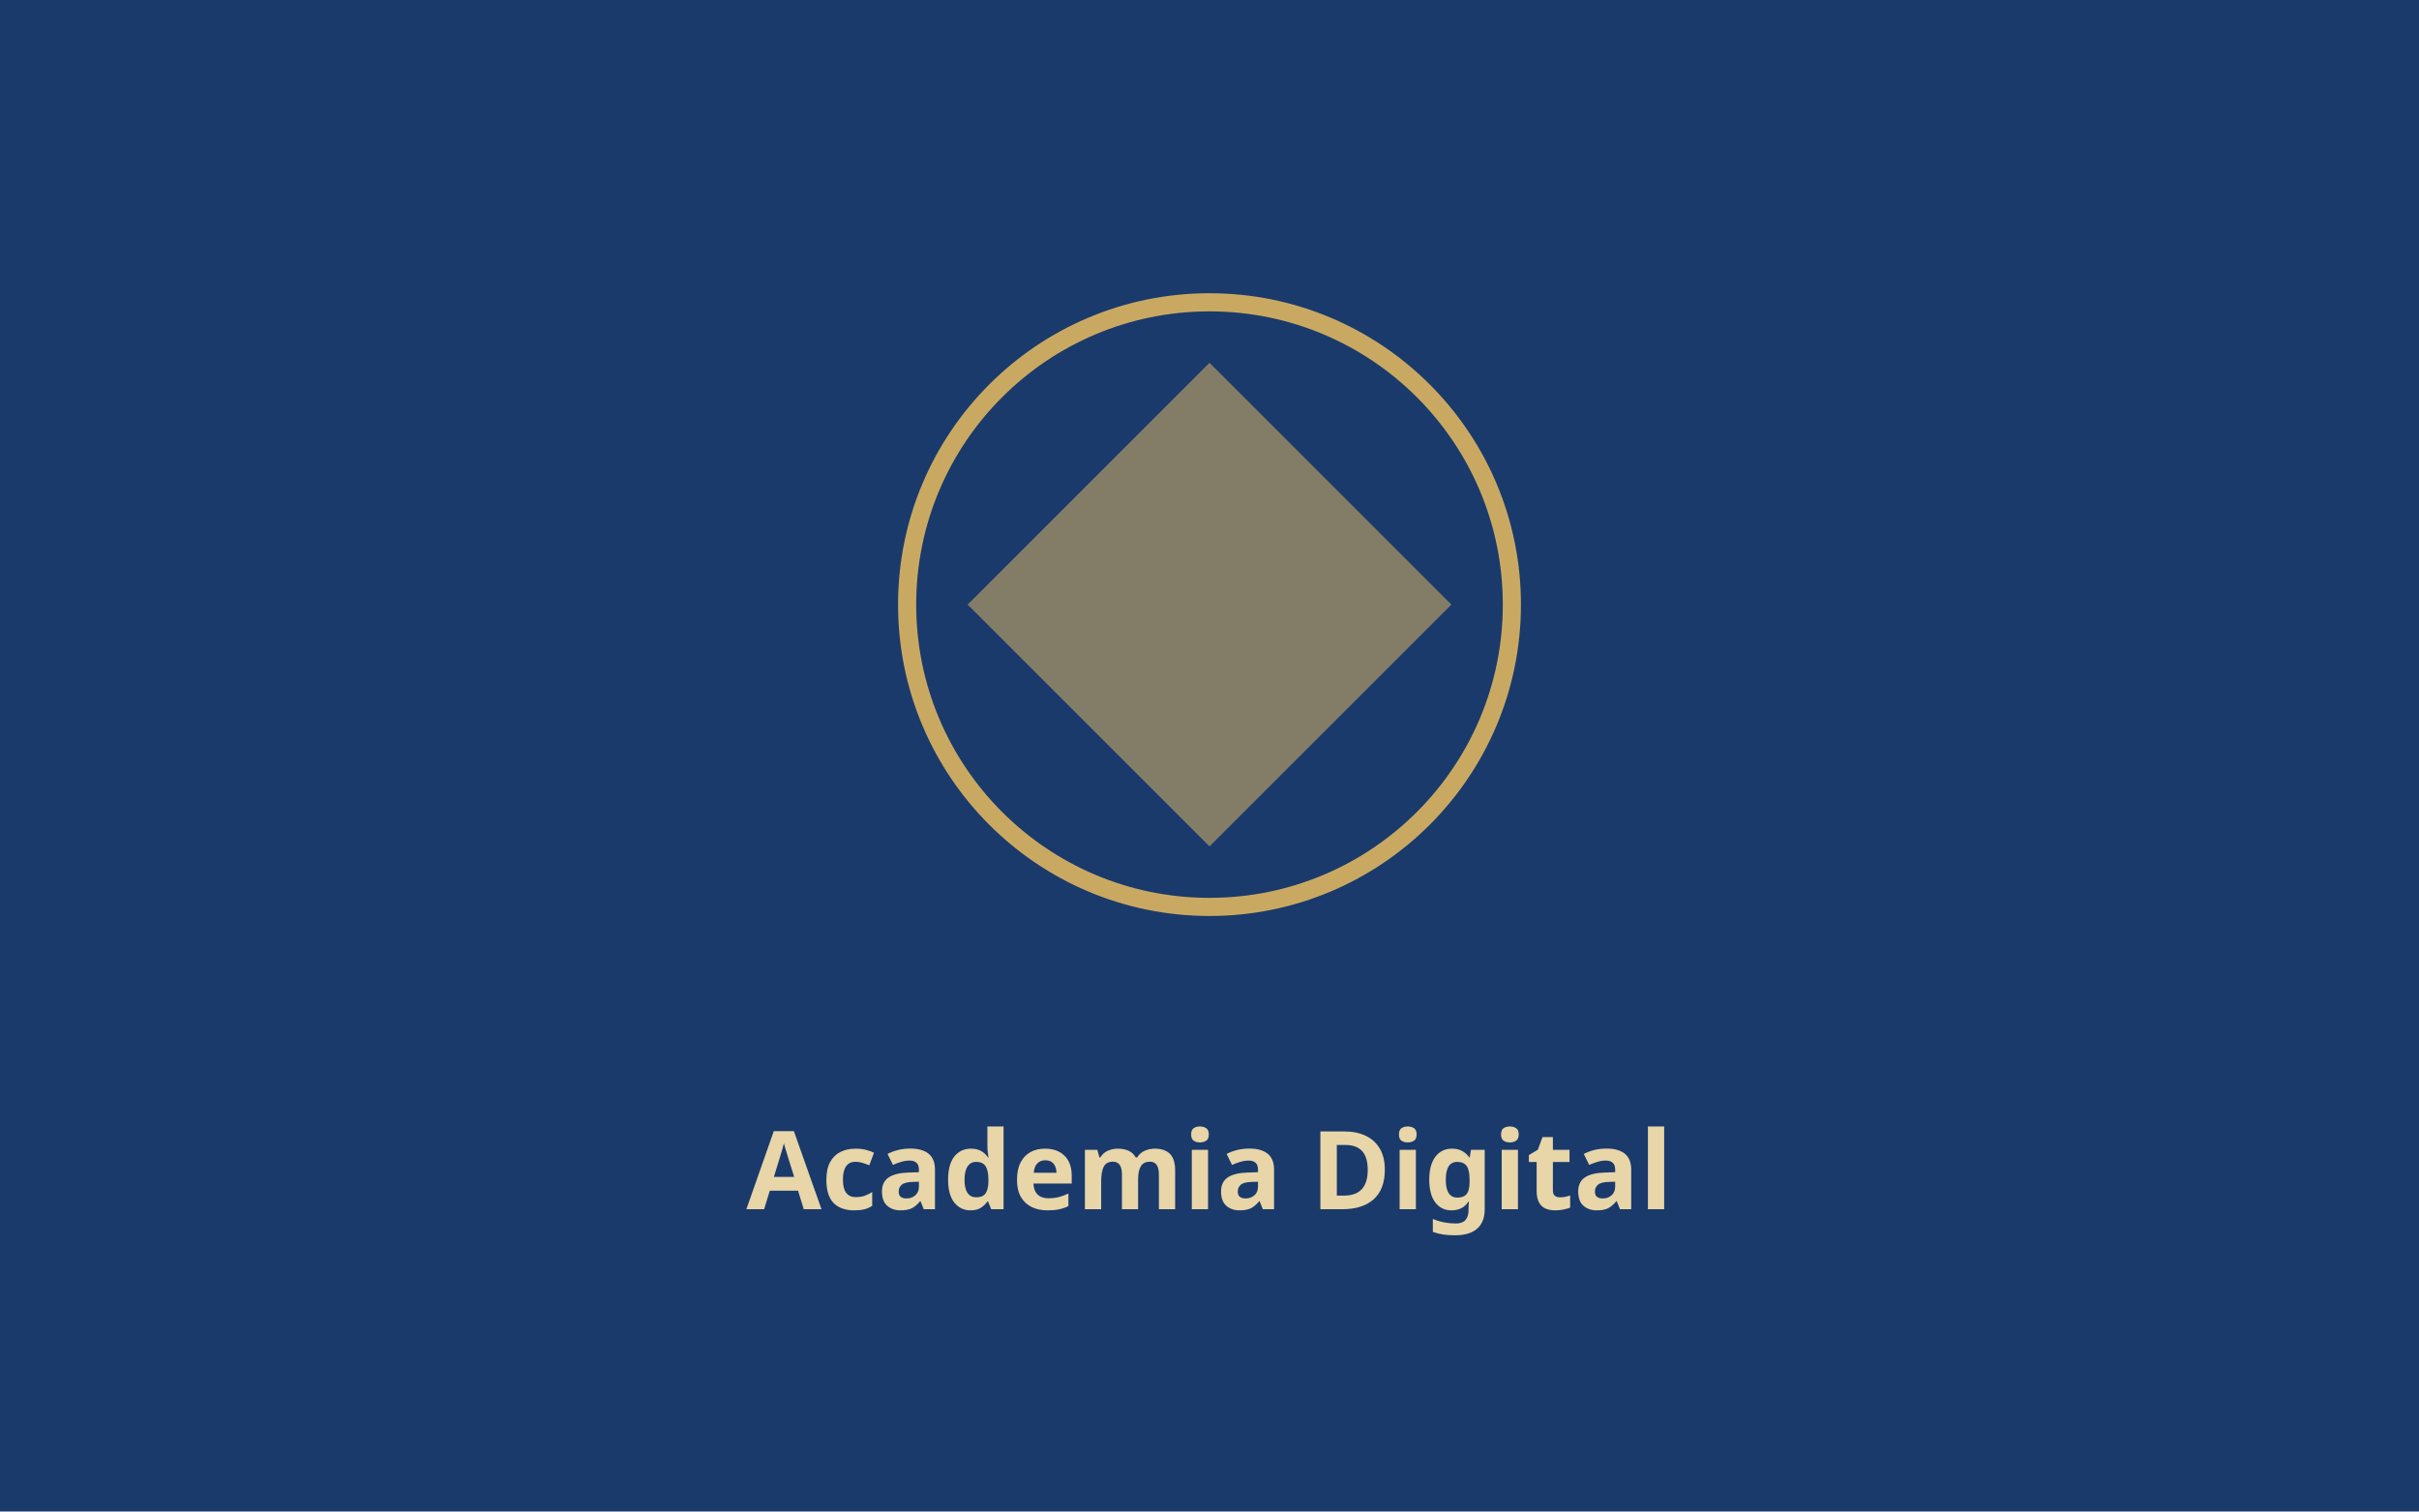
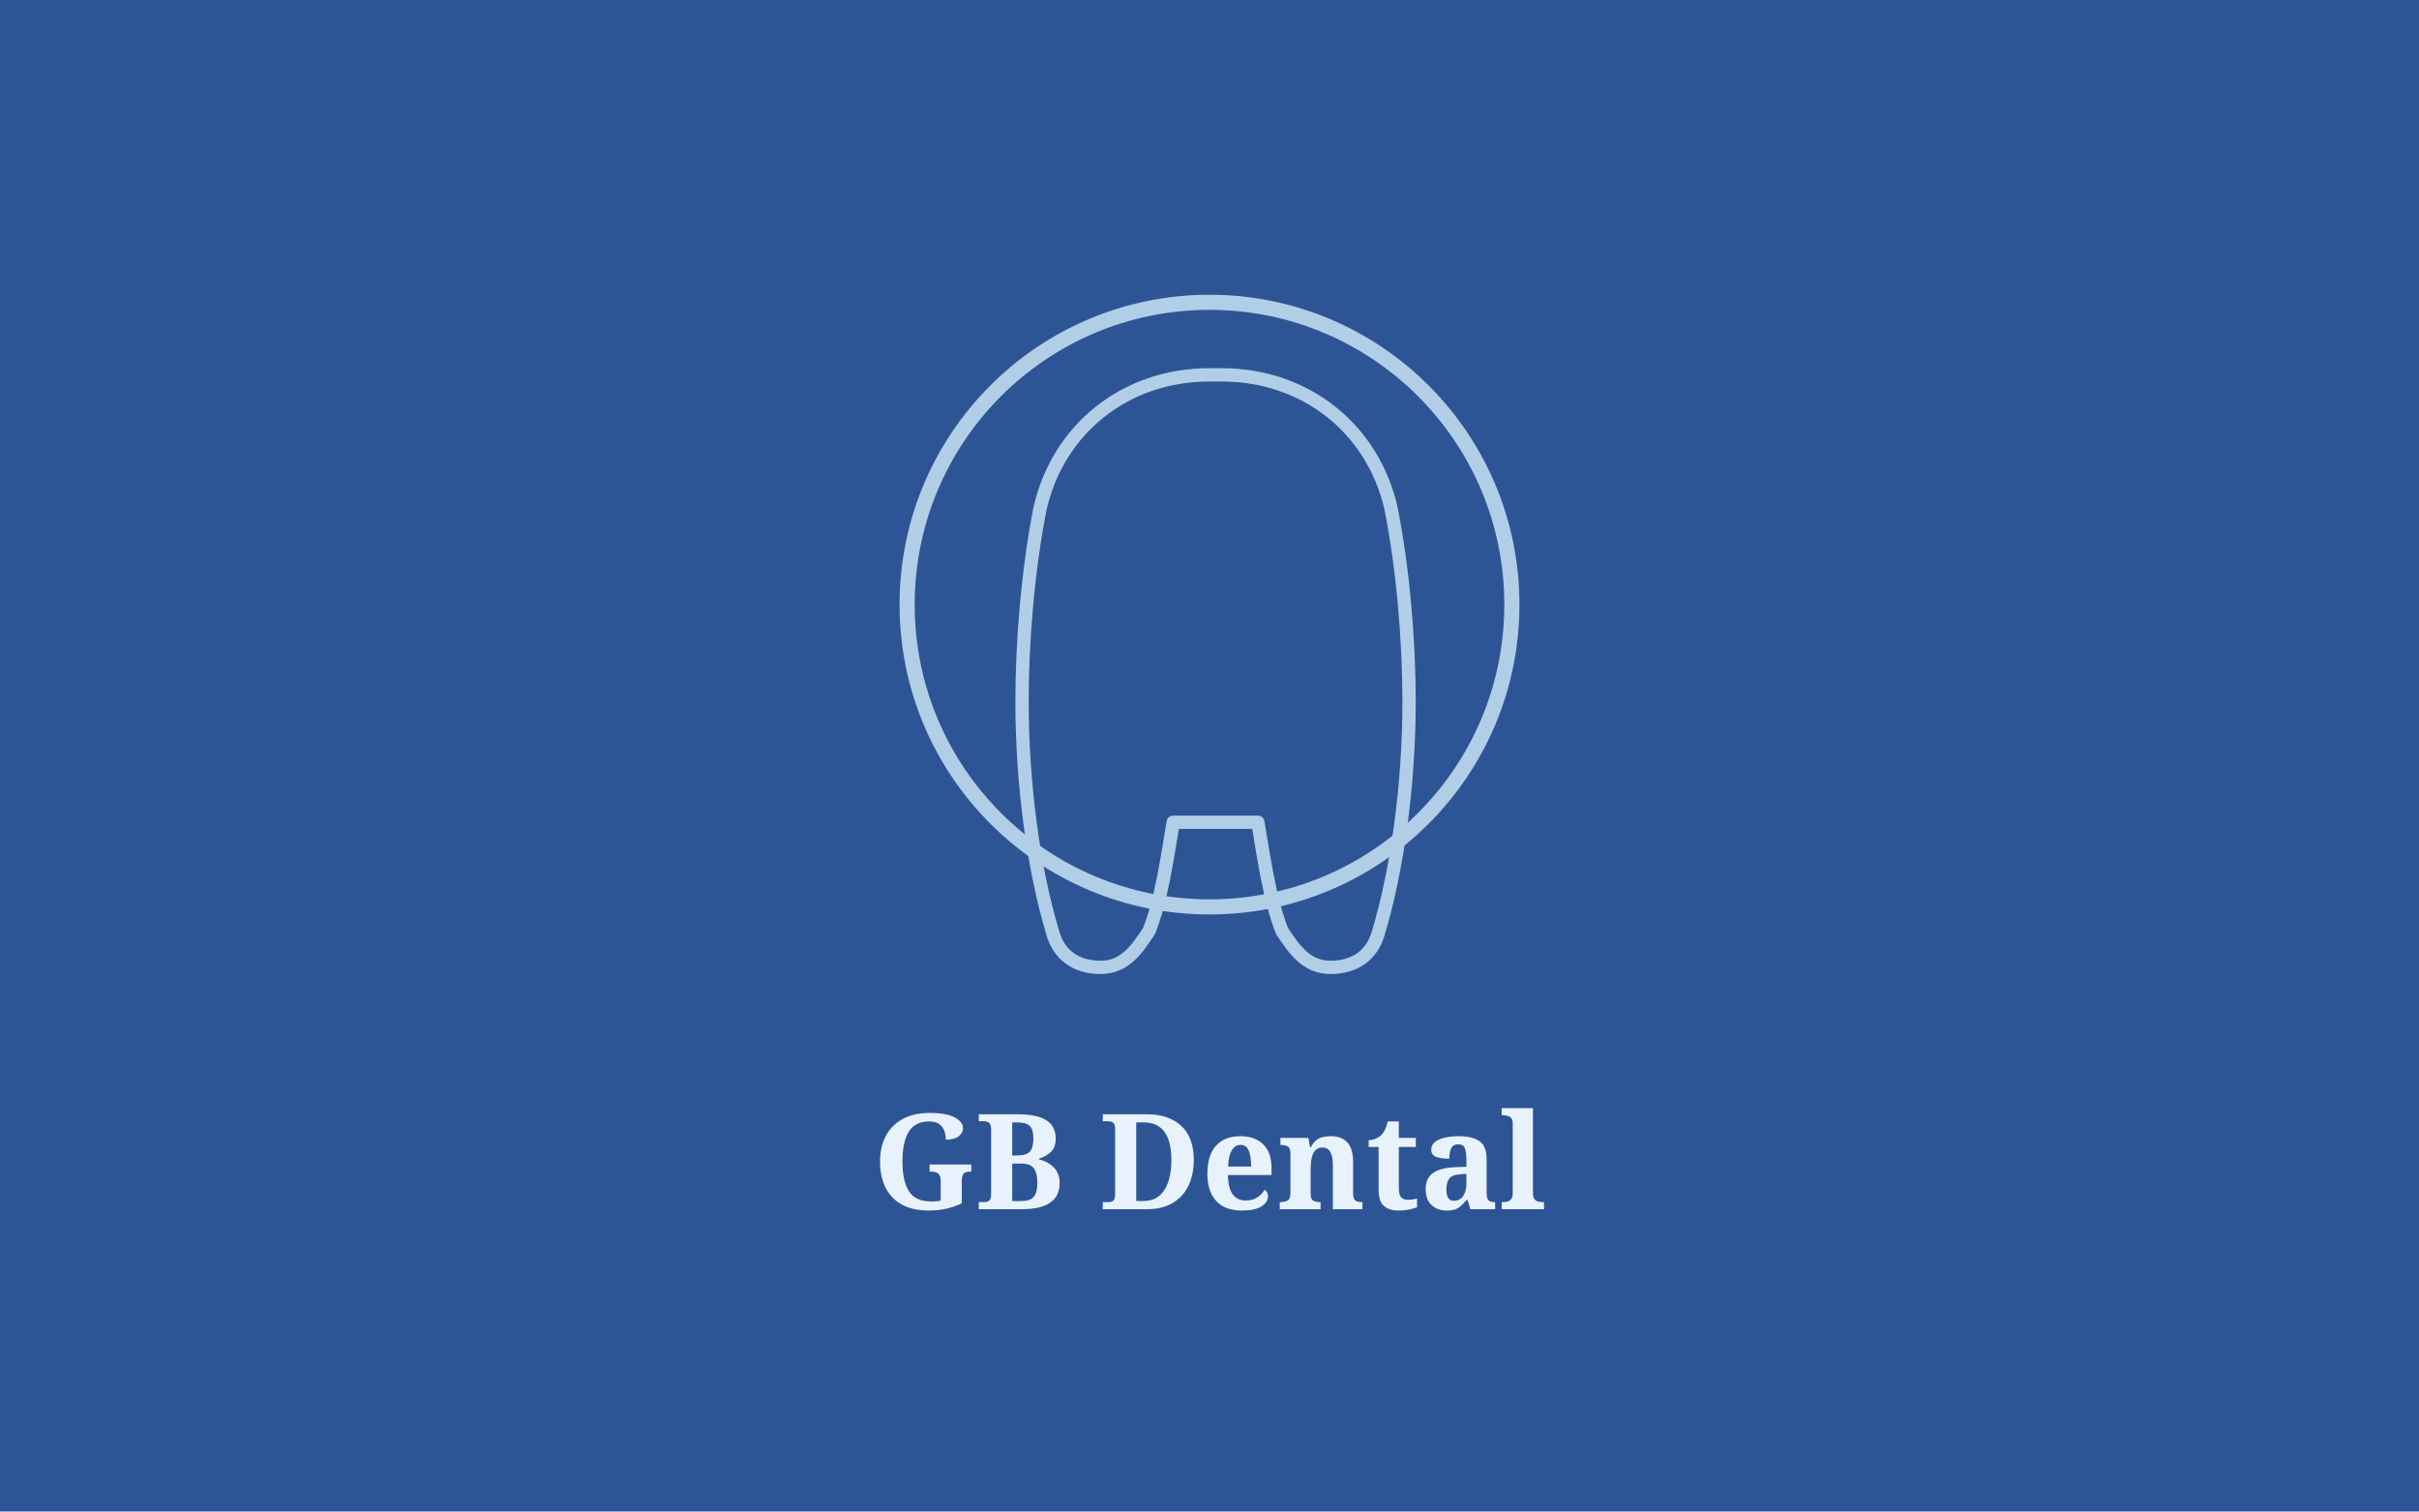
<svg xmlns="http://www.w3.org/2000/svg" viewBox="0 0 400 250" fill="none">
-   <rect width="400" height="250" fill="#1a3a6b" />
-   <circle cx="200" cy="100" r="50" stroke="#c9a962" stroke-width="3" fill="none" />
-   <path d="M160 100 L200 60 L240 100 L200 140 Z" fill="#c9a962" opacity="0.6" />
-   <text x="200" y="200" text-anchor="middle" fill="#e8d5a8" font-family="system-ui" font-size="18" font-weight="600">Academia Digital</text>
+   <rect width="400" height="250" fill="#2D5596" />
+   <circle cx="200" cy="100" r="50" stroke="#B2CEE6" stroke-width="2.5" fill="none" />
+   <path d="M200 62c-14 0-25 9-28 22-2 10-3 22-3 32 0 14 2 28 5 38 1 4 4 6 8 6 4 0 6-3 8-6 2-5 3-12 4-18h14c1 6 2 13 4 18 2 3 4 6 8 6s7-2 8-6c3-10 5-24 5-38 0-10-1-22-3-32-3-13-14-22-28-22z" stroke="#B2CEE6" stroke-width="2.2" fill="none" stroke-linejoin="round" />
+   <text x="200" y="200" text-anchor="middle" fill="#E8F2FD" font-family="Georgia, serif" font-size="22" font-weight="600">GB Dental</text>
</svg>
